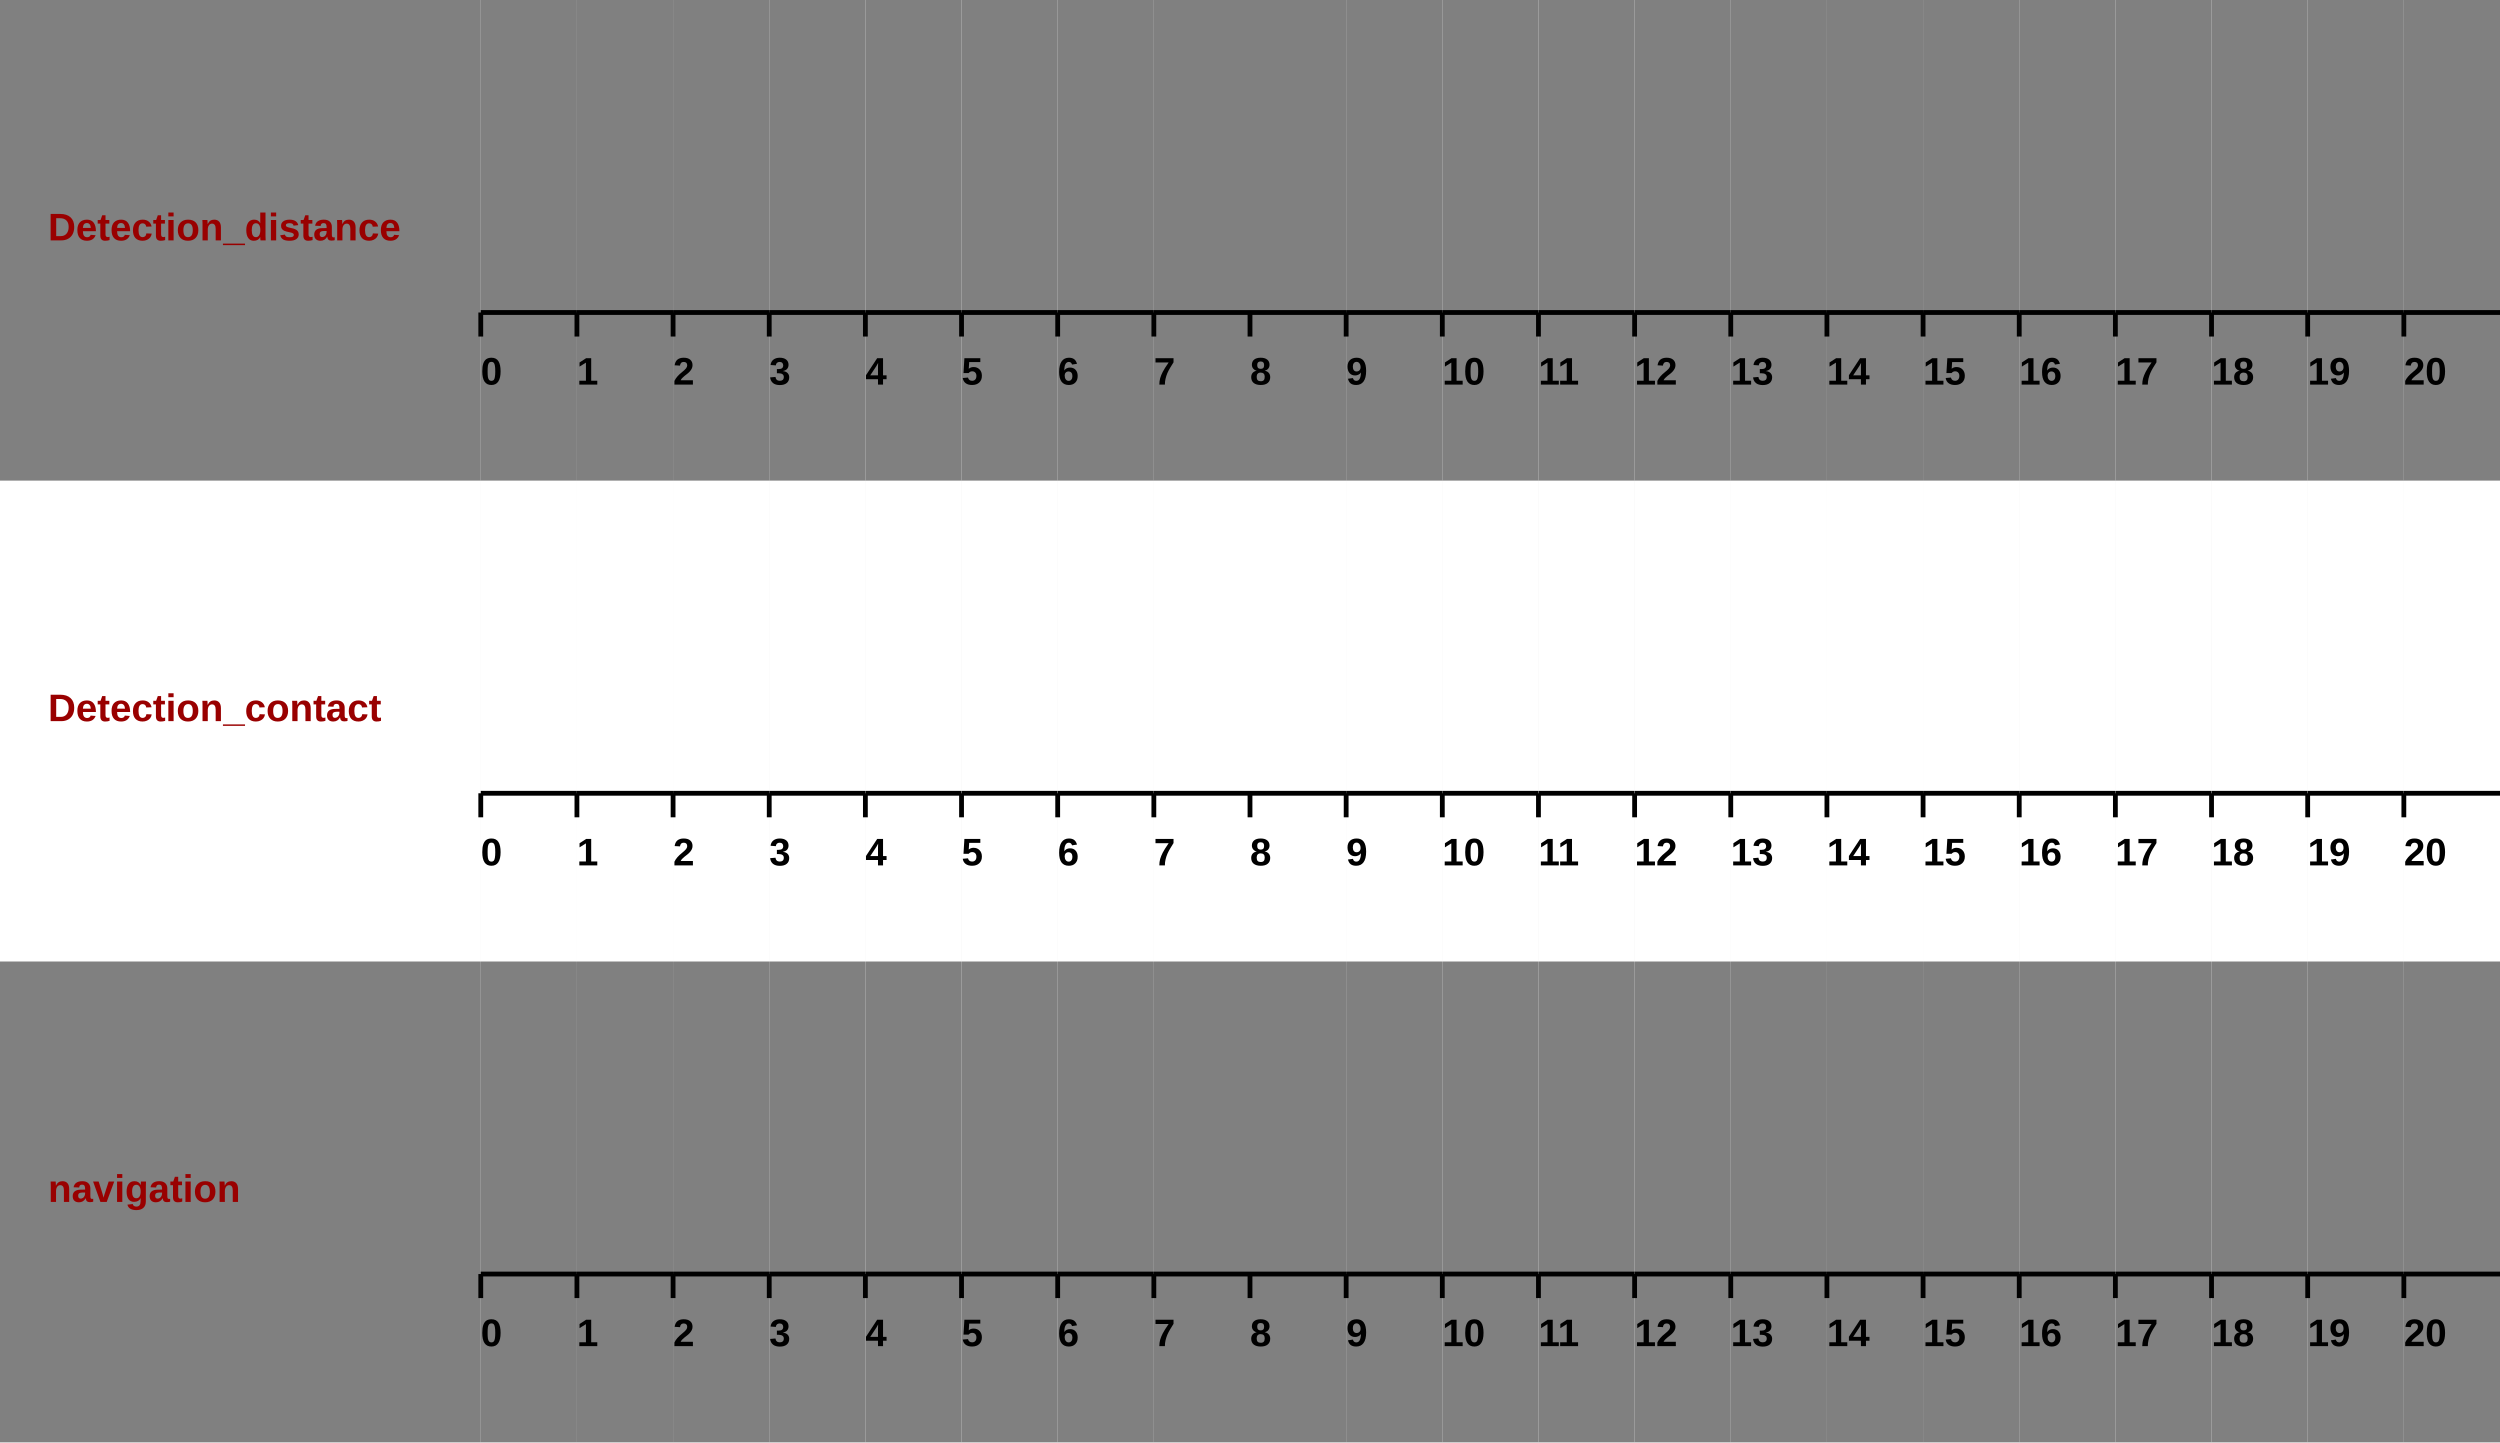
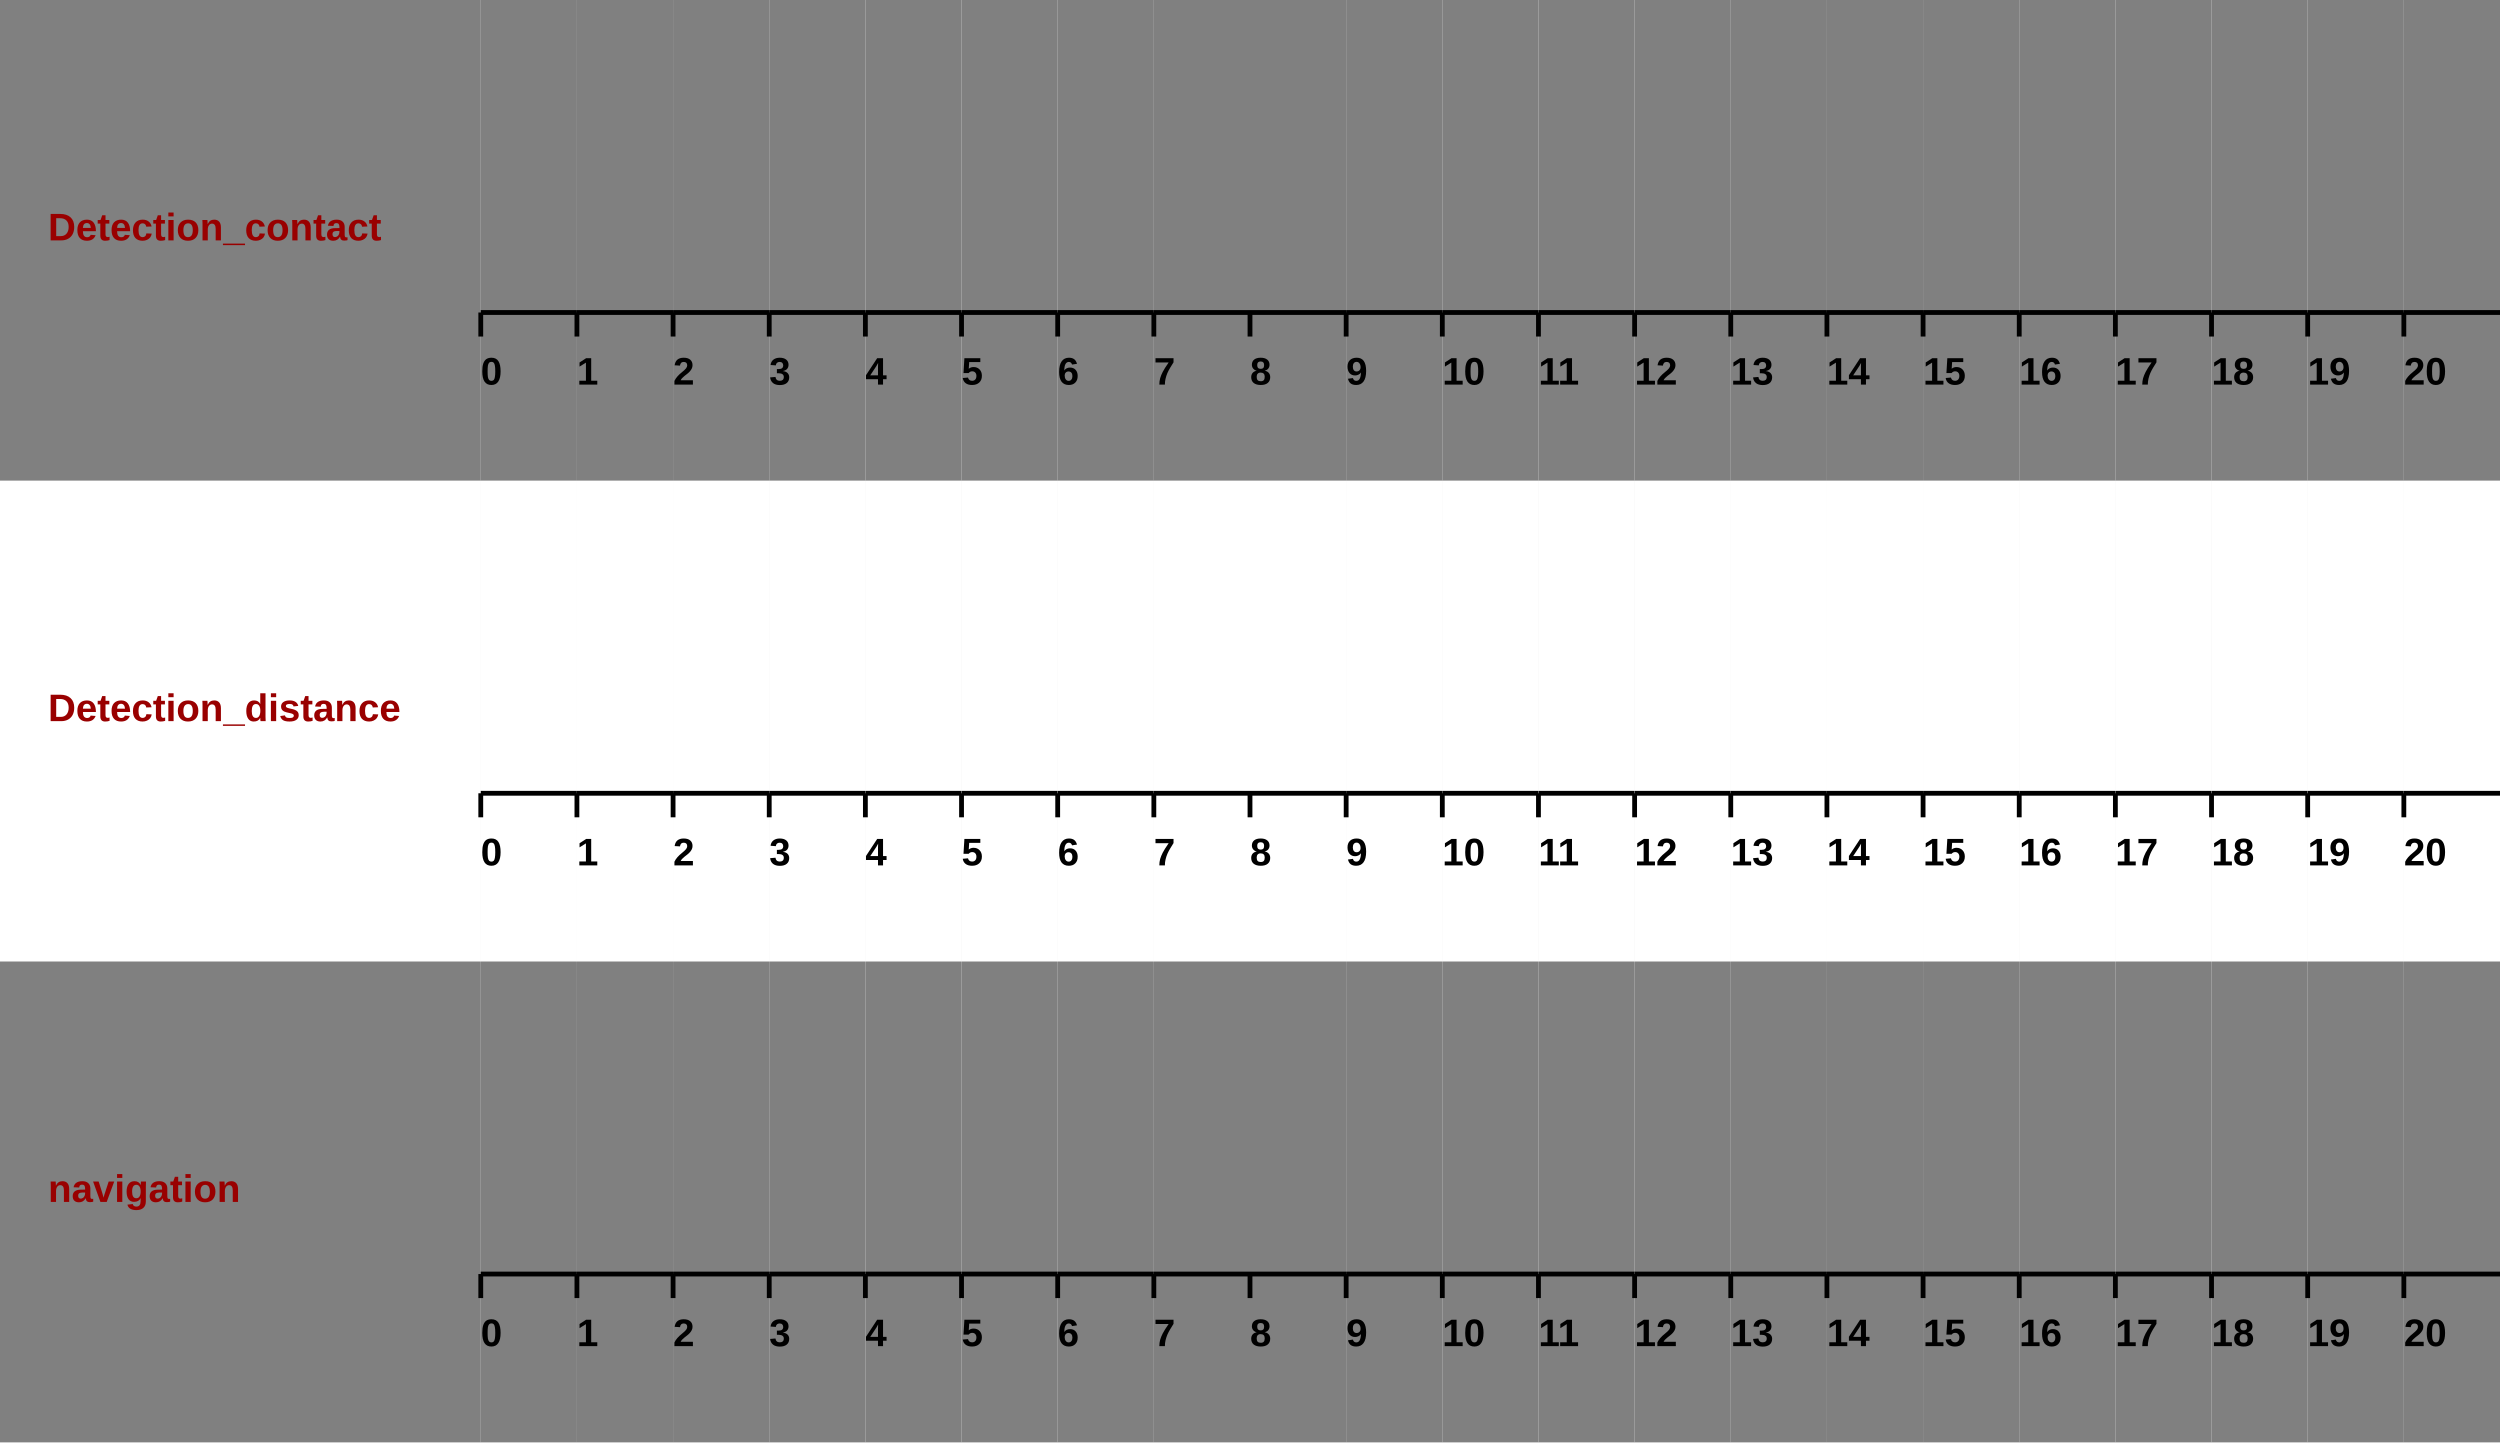
<svg xmlns="http://www.w3.org/2000/svg" baseProfile="tiny" height="100%" version="1.2" width="100%">
  <defs />
  <rect fill="grey" height="100" width="100" x="0" y="0" />
-   <text fill="#900" font-family="Arial" font-size="8px" font-weight="bold" stroke="none" x="10" y="50">Detection_distance</text>
+   <text fill="#900" font-family="Arial" font-size="8px" font-weight="bold" stroke="none" x="10" y="50">Detection_contact</text>
  <rect fill="white" height="100" width="100" x="0" y="100" />
-   <text fill="#900" font-family="Arial" font-size="8px" font-weight="bold" stroke="none" x="10" y="150">Detection_contact</text>
+   <text fill="#900" font-family="Arial" font-size="8px" font-weight="bold" stroke="none" x="10" y="150">Detection_distance</text>
  <rect fill="grey" height="100" width="100" x="0" y="200" />
  <text fill="#900" font-family="Arial" font-size="8px" font-weight="bold" stroke="none" x="10" y="250">navigation</text>
  <rect fill="grey" height="100" width="20" x="100" y="0" />
  <line stroke="black" x1="100" x2="120" y1="65" y2="65" />
  <line stroke="black" x1="100" x2="100" y1="65" y2="70" />
  <text fill="black" font-family="Arial" font-size="8px" font-weight="bold" stroke="none" x="100" y="80">0</text>
  <rect fill="white" height="100" width="20" x="100" y="100" />
  <line stroke="black" x1="100" x2="120" y1="165" y2="165" />
  <line stroke="black" x1="100" x2="100" y1="165" y2="170" />
  <text fill="black" font-family="Arial" font-size="8px" font-weight="bold" stroke="none" x="100" y="180">0</text>
  <rect fill="grey" height="100" width="20" x="100" y="200" />
  <line stroke="black" x1="100" x2="120" y1="265" y2="265" />
  <line stroke="black" x1="100" x2="100" y1="265" y2="270" />
  <text fill="black" font-family="Arial" font-size="8px" font-weight="bold" stroke="none" x="100" y="280">0</text>
  <rect fill="grey" height="100" width="20" x="120" y="0" />
  <line stroke="black" x1="120" x2="140" y1="65" y2="65" />
  <line stroke="black" x1="120" x2="120" y1="65" y2="70" />
  <text fill="black" font-family="Arial" font-size="8px" font-weight="bold" stroke="none" x="120" y="80">1</text>
  <rect fill="white" height="100" width="20" x="120" y="100" />
  <line stroke="black" x1="120" x2="140" y1="165" y2="165" />
  <line stroke="black" x1="120" x2="120" y1="165" y2="170" />
  <text fill="black" font-family="Arial" font-size="8px" font-weight="bold" stroke="none" x="120" y="180">1</text>
  <rect fill="grey" height="100" width="20" x="120" y="200" />
  <line stroke="black" x1="120" x2="140" y1="265" y2="265" />
  <line stroke="black" x1="120" x2="120" y1="265" y2="270" />
  <text fill="black" font-family="Arial" font-size="8px" font-weight="bold" stroke="none" x="120" y="280">1</text>
  <rect fill="grey" height="100" width="20" x="140" y="0" />
  <line stroke="black" x1="140" x2="160" y1="65" y2="65" />
  <line stroke="black" x1="140" x2="140" y1="65" y2="70" />
  <text fill="black" font-family="Arial" font-size="8px" font-weight="bold" stroke="none" x="140" y="80">2</text>
  <rect fill="white" height="100" width="20" x="140" y="100" />
  <line stroke="black" x1="140" x2="160" y1="165" y2="165" />
  <line stroke="black" x1="140" x2="140" y1="165" y2="170" />
  <text fill="black" font-family="Arial" font-size="8px" font-weight="bold" stroke="none" x="140" y="180">2</text>
  <rect fill="grey" height="100" width="20" x="140" y="200" />
  <line stroke="black" x1="140" x2="160" y1="265" y2="265" />
  <line stroke="black" x1="140" x2="140" y1="265" y2="270" />
  <text fill="black" font-family="Arial" font-size="8px" font-weight="bold" stroke="none" x="140" y="280">2</text>
  <rect fill="grey" height="100" width="20" x="160" y="0" />
  <line stroke="black" x1="160" x2="180" y1="65" y2="65" />
  <line stroke="black" x1="160" x2="160" y1="65" y2="70" />
  <text fill="black" font-family="Arial" font-size="8px" font-weight="bold" stroke="none" x="160" y="80">3</text>
  <rect fill="white" height="100" width="20" x="160" y="100" />
  <line stroke="black" x1="160" x2="180" y1="165" y2="165" />
  <line stroke="black" x1="160" x2="160" y1="165" y2="170" />
  <text fill="black" font-family="Arial" font-size="8px" font-weight="bold" stroke="none" x="160" y="180">3</text>
  <rect fill="grey" height="100" width="20" x="160" y="200" />
  <line stroke="black" x1="160" x2="180" y1="265" y2="265" />
  <line stroke="black" x1="160" x2="160" y1="265" y2="270" />
  <text fill="black" font-family="Arial" font-size="8px" font-weight="bold" stroke="none" x="160" y="280">3</text>
  <rect fill="grey" height="100" width="20" x="180" y="0" />
  <line stroke="black" x1="180" x2="200" y1="65" y2="65" />
  <line stroke="black" x1="180" x2="180" y1="65" y2="70" />
  <text fill="black" font-family="Arial" font-size="8px" font-weight="bold" stroke="none" x="180" y="80">4</text>
  <rect fill="white" height="100" width="20" x="180" y="100" />
  <line stroke="black" x1="180" x2="200" y1="165" y2="165" />
  <line stroke="black" x1="180" x2="180" y1="165" y2="170" />
  <text fill="black" font-family="Arial" font-size="8px" font-weight="bold" stroke="none" x="180" y="180">4</text>
  <rect fill="grey" height="100" width="20" x="180" y="200" />
  <line stroke="black" x1="180" x2="200" y1="265" y2="265" />
  <line stroke="black" x1="180" x2="180" y1="265" y2="270" />
  <text fill="black" font-family="Arial" font-size="8px" font-weight="bold" stroke="none" x="180" y="280">4</text>
  <rect fill="grey" height="100" width="20" x="200" y="0" />
  <line stroke="black" x1="200" x2="220" y1="65" y2="65" />
  <line stroke="black" x1="200" x2="200" y1="65" y2="70" />
  <text fill="black" font-family="Arial" font-size="8px" font-weight="bold" stroke="none" x="200" y="80">5</text>
  <rect fill="white" height="100" width="20" x="200" y="100" />
  <line stroke="black" x1="200" x2="220" y1="165" y2="165" />
  <line stroke="black" x1="200" x2="200" y1="165" y2="170" />
  <text fill="black" font-family="Arial" font-size="8px" font-weight="bold" stroke="none" x="200" y="180">5</text>
  <rect fill="grey" height="100" width="20" x="200" y="200" />
  <line stroke="black" x1="200" x2="220" y1="265" y2="265" />
  <line stroke="black" x1="200" x2="200" y1="265" y2="270" />
  <text fill="black" font-family="Arial" font-size="8px" font-weight="bold" stroke="none" x="200" y="280">5</text>
  <rect fill="grey" height="100" width="20" x="220" y="0" />
  <line stroke="black" x1="220" x2="240" y1="65" y2="65" />
  <line stroke="black" x1="220" x2="220" y1="65" y2="70" />
  <text fill="black" font-family="Arial" font-size="8px" font-weight="bold" stroke="none" x="220" y="80">6</text>
  <rect fill="white" height="100" width="20" x="220" y="100" />
  <line stroke="black" x1="220" x2="240" y1="165" y2="165" />
  <line stroke="black" x1="220" x2="220" y1="165" y2="170" />
  <text fill="black" font-family="Arial" font-size="8px" font-weight="bold" stroke="none" x="220" y="180">6</text>
  <rect fill="grey" height="100" width="20" x="220" y="200" />
  <line stroke="black" x1="220" x2="240" y1="265" y2="265" />
  <line stroke="black" x1="220" x2="220" y1="265" y2="270" />
  <text fill="black" font-family="Arial" font-size="8px" font-weight="bold" stroke="none" x="220" y="280">6</text>
  <rect fill="grey" height="100" width="20" x="240" y="0" />
  <line stroke="black" x1="240" x2="260" y1="65" y2="65" />
  <line stroke="black" x1="240" x2="240" y1="65" y2="70" />
  <text fill="black" font-family="Arial" font-size="8px" font-weight="bold" stroke="none" x="240" y="80">7</text>
  <rect fill="white" height="100" width="20" x="240" y="100" />
  <line stroke="black" x1="240" x2="260" y1="165" y2="165" />
  <line stroke="black" x1="240" x2="240" y1="165" y2="170" />
  <text fill="black" font-family="Arial" font-size="8px" font-weight="bold" stroke="none" x="240" y="180">7</text>
  <rect fill="grey" height="100" width="20" x="240" y="200" />
  <line stroke="black" x1="240" x2="260" y1="265" y2="265" />
  <line stroke="black" x1="240" x2="240" y1="265" y2="270" />
  <text fill="black" font-family="Arial" font-size="8px" font-weight="bold" stroke="none" x="240" y="280">7</text>
  <rect fill="grey" height="100" width="20" x="260" y="0" />
  <line stroke="black" x1="260" x2="280" y1="65" y2="65" />
  <line stroke="black" x1="260" x2="260" y1="65" y2="70" />
  <text fill="black" font-family="Arial" font-size="8px" font-weight="bold" stroke="none" x="260" y="80">8</text>
  <rect fill="white" height="100" width="20" x="260" y="100" />
  <line stroke="black" x1="260" x2="280" y1="165" y2="165" />
  <line stroke="black" x1="260" x2="260" y1="165" y2="170" />
  <text fill="black" font-family="Arial" font-size="8px" font-weight="bold" stroke="none" x="260" y="180">8</text>
  <rect fill="grey" height="100" width="20" x="260" y="200" />
  <line stroke="black" x1="260" x2="280" y1="265" y2="265" />
  <line stroke="black" x1="260" x2="260" y1="265" y2="270" />
  <text fill="black" font-family="Arial" font-size="8px" font-weight="bold" stroke="none" x="260" y="280">8</text>
  <rect fill="grey" height="100" width="20" x="280" y="0" />
  <line stroke="black" x1="280" x2="300" y1="65" y2="65" />
  <line stroke="black" x1="280" x2="280" y1="65" y2="70" />
  <text fill="black" font-family="Arial" font-size="8px" font-weight="bold" stroke="none" x="280" y="80">9</text>
  <rect fill="white" height="100" width="20" x="280" y="100" />
  <line stroke="black" x1="280" x2="300" y1="165" y2="165" />
  <line stroke="black" x1="280" x2="280" y1="165" y2="170" />
  <text fill="black" font-family="Arial" font-size="8px" font-weight="bold" stroke="none" x="280" y="180">9</text>
  <rect fill="grey" height="100" width="20" x="280" y="200" />
  <line stroke="black" x1="280" x2="300" y1="265" y2="265" />
  <line stroke="black" x1="280" x2="280" y1="265" y2="270" />
  <text fill="black" font-family="Arial" font-size="8px" font-weight="bold" stroke="none" x="280" y="280">9</text>
  <rect fill="grey" height="100" width="20" x="300" y="0" />
  <line stroke="black" x1="300" x2="320" y1="65" y2="65" />
  <line stroke="black" x1="300" x2="300" y1="65" y2="70" />
  <text fill="black" font-family="Arial" font-size="8px" font-weight="bold" stroke="none" x="300" y="80">10</text>
  <rect fill="white" height="100" width="20" x="300" y="100" />
  <line stroke="black" x1="300" x2="320" y1="165" y2="165" />
  <line stroke="black" x1="300" x2="300" y1="165" y2="170" />
  <text fill="black" font-family="Arial" font-size="8px" font-weight="bold" stroke="none" x="300" y="180">10</text>
  <rect fill="grey" height="100" width="20" x="300" y="200" />
  <line stroke="black" x1="300" x2="320" y1="265" y2="265" />
  <line stroke="black" x1="300" x2="300" y1="265" y2="270" />
  <text fill="black" font-family="Arial" font-size="8px" font-weight="bold" stroke="none" x="300" y="280">10</text>
  <rect fill="grey" height="100" width="20" x="320" y="0" />
  <line stroke="black" x1="320" x2="340" y1="65" y2="65" />
  <line stroke="black" x1="320" x2="320" y1="65" y2="70" />
  <text fill="black" font-family="Arial" font-size="8px" font-weight="bold" stroke="none" x="320" y="80">11</text>
  <rect fill="white" height="100" width="20" x="320" y="100" />
  <line stroke="black" x1="320" x2="340" y1="165" y2="165" />
  <line stroke="black" x1="320" x2="320" y1="165" y2="170" />
  <text fill="black" font-family="Arial" font-size="8px" font-weight="bold" stroke="none" x="320" y="180">11</text>
  <rect fill="grey" height="100" width="20" x="320" y="200" />
  <line stroke="black" x1="320" x2="340" y1="265" y2="265" />
  <line stroke="black" x1="320" x2="320" y1="265" y2="270" />
  <text fill="black" font-family="Arial" font-size="8px" font-weight="bold" stroke="none" x="320" y="280">11</text>
  <rect fill="grey" height="100" width="20" x="340" y="0" />
  <line stroke="black" x1="340" x2="360" y1="65" y2="65" />
  <line stroke="black" x1="340" x2="340" y1="65" y2="70" />
  <text fill="black" font-family="Arial" font-size="8px" font-weight="bold" stroke="none" x="340" y="80">12</text>
  <rect fill="white" height="100" width="20" x="340" y="100" />
  <line stroke="black" x1="340" x2="360" y1="165" y2="165" />
  <line stroke="black" x1="340" x2="340" y1="165" y2="170" />
  <text fill="black" font-family="Arial" font-size="8px" font-weight="bold" stroke="none" x="340" y="180">12</text>
  <rect fill="grey" height="100" width="20" x="340" y="200" />
  <line stroke="black" x1="340" x2="360" y1="265" y2="265" />
  <line stroke="black" x1="340" x2="340" y1="265" y2="270" />
  <text fill="black" font-family="Arial" font-size="8px" font-weight="bold" stroke="none" x="340" y="280">12</text>
  <rect fill="grey" height="100" width="20" x="360" y="0" />
  <line stroke="black" x1="360" x2="380" y1="65" y2="65" />
  <line stroke="black" x1="360" x2="360" y1="65" y2="70" />
  <text fill="black" font-family="Arial" font-size="8px" font-weight="bold" stroke="none" x="360" y="80">13</text>
  <rect fill="white" height="100" width="20" x="360" y="100" />
  <line stroke="black" x1="360" x2="380" y1="165" y2="165" />
  <line stroke="black" x1="360" x2="360" y1="165" y2="170" />
  <text fill="black" font-family="Arial" font-size="8px" font-weight="bold" stroke="none" x="360" y="180">13</text>
  <rect fill="grey" height="100" width="20" x="360" y="200" />
  <line stroke="black" x1="360" x2="380" y1="265" y2="265" />
  <line stroke="black" x1="360" x2="360" y1="265" y2="270" />
  <text fill="black" font-family="Arial" font-size="8px" font-weight="bold" stroke="none" x="360" y="280">13</text>
  <rect fill="grey" height="100" width="20" x="380" y="0" />
  <line stroke="black" x1="380" x2="400" y1="65" y2="65" />
  <line stroke="black" x1="380" x2="380" y1="65" y2="70" />
  <text fill="black" font-family="Arial" font-size="8px" font-weight="bold" stroke="none" x="380" y="80">14</text>
  <rect fill="white" height="100" width="20" x="380" y="100" />
  <line stroke="black" x1="380" x2="400" y1="165" y2="165" />
  <line stroke="black" x1="380" x2="380" y1="165" y2="170" />
  <text fill="black" font-family="Arial" font-size="8px" font-weight="bold" stroke="none" x="380" y="180">14</text>
  <rect fill="grey" height="100" width="20" x="380" y="200" />
  <line stroke="black" x1="380" x2="400" y1="265" y2="265" />
  <line stroke="black" x1="380" x2="380" y1="265" y2="270" />
  <text fill="black" font-family="Arial" font-size="8px" font-weight="bold" stroke="none" x="380" y="280">14</text>
  <rect fill="grey" height="100" width="20" x="400" y="0" />
  <line stroke="black" x1="400" x2="420" y1="65" y2="65" />
  <line stroke="black" x1="400" x2="400" y1="65" y2="70" />
  <text fill="black" font-family="Arial" font-size="8px" font-weight="bold" stroke="none" x="400" y="80">15</text>
  <rect fill="white" height="100" width="20" x="400" y="100" />
  <line stroke="black" x1="400" x2="420" y1="165" y2="165" />
  <line stroke="black" x1="400" x2="400" y1="165" y2="170" />
  <text fill="black" font-family="Arial" font-size="8px" font-weight="bold" stroke="none" x="400" y="180">15</text>
  <rect fill="grey" height="100" width="20" x="400" y="200" />
  <line stroke="black" x1="400" x2="420" y1="265" y2="265" />
  <line stroke="black" x1="400" x2="400" y1="265" y2="270" />
  <text fill="black" font-family="Arial" font-size="8px" font-weight="bold" stroke="none" x="400" y="280">15</text>
  <rect fill="grey" height="100" width="20" x="420" y="0" />
  <line stroke="black" x1="420" x2="440" y1="65" y2="65" />
  <line stroke="black" x1="420" x2="420" y1="65" y2="70" />
  <text fill="black" font-family="Arial" font-size="8px" font-weight="bold" stroke="none" x="420" y="80">16</text>
  <rect fill="white" height="100" width="20" x="420" y="100" />
  <line stroke="black" x1="420" x2="440" y1="165" y2="165" />
  <line stroke="black" x1="420" x2="420" y1="165" y2="170" />
  <text fill="black" font-family="Arial" font-size="8px" font-weight="bold" stroke="none" x="420" y="180">16</text>
  <rect fill="grey" height="100" width="20" x="420" y="200" />
  <line stroke="black" x1="420" x2="440" y1="265" y2="265" />
  <line stroke="black" x1="420" x2="420" y1="265" y2="270" />
  <text fill="black" font-family="Arial" font-size="8px" font-weight="bold" stroke="none" x="420" y="280">16</text>
  <rect fill="grey" height="100" width="20" x="440" y="0" />
  <line stroke="black" x1="440" x2="460" y1="65" y2="65" />
  <line stroke="black" x1="440" x2="440" y1="65" y2="70" />
  <text fill="black" font-family="Arial" font-size="8px" font-weight="bold" stroke="none" x="440" y="80">17</text>
  <rect fill="white" height="100" width="20" x="440" y="100" />
  <line stroke="black" x1="440" x2="460" y1="165" y2="165" />
  <line stroke="black" x1="440" x2="440" y1="165" y2="170" />
  <text fill="black" font-family="Arial" font-size="8px" font-weight="bold" stroke="none" x="440" y="180">17</text>
  <rect fill="grey" height="100" width="20" x="440" y="200" />
  <line stroke="black" x1="440" x2="460" y1="265" y2="265" />
  <line stroke="black" x1="440" x2="440" y1="265" y2="270" />
  <text fill="black" font-family="Arial" font-size="8px" font-weight="bold" stroke="none" x="440" y="280">17</text>
  <rect fill="grey" height="100" width="20" x="460" y="0" />
  <line stroke="black" x1="460" x2="480" y1="65" y2="65" />
  <line stroke="black" x1="460" x2="460" y1="65" y2="70" />
  <text fill="black" font-family="Arial" font-size="8px" font-weight="bold" stroke="none" x="460" y="80">18</text>
  <rect fill="white" height="100" width="20" x="460" y="100" />
  <line stroke="black" x1="460" x2="480" y1="165" y2="165" />
  <line stroke="black" x1="460" x2="460" y1="165" y2="170" />
  <text fill="black" font-family="Arial" font-size="8px" font-weight="bold" stroke="none" x="460" y="180">18</text>
  <rect fill="grey" height="100" width="20" x="460" y="200" />
  <line stroke="black" x1="460" x2="480" y1="265" y2="265" />
  <line stroke="black" x1="460" x2="460" y1="265" y2="270" />
  <text fill="black" font-family="Arial" font-size="8px" font-weight="bold" stroke="none" x="460" y="280">18</text>
  <rect fill="grey" height="100" width="20" x="480" y="0" />
  <line stroke="black" x1="480" x2="500" y1="65" y2="65" />
  <line stroke="black" x1="480" x2="480" y1="65" y2="70" />
  <text fill="black" font-family="Arial" font-size="8px" font-weight="bold" stroke="none" x="480" y="80">19</text>
  <rect fill="white" height="100" width="20" x="480" y="100" />
  <line stroke="black" x1="480" x2="500" y1="165" y2="165" />
  <line stroke="black" x1="480" x2="480" y1="165" y2="170" />
  <text fill="black" font-family="Arial" font-size="8px" font-weight="bold" stroke="none" x="480" y="180">19</text>
  <rect fill="grey" height="100" width="20" x="480" y="200" />
  <line stroke="black" x1="480" x2="500" y1="265" y2="265" />
  <line stroke="black" x1="480" x2="480" y1="265" y2="270" />
  <text fill="black" font-family="Arial" font-size="8px" font-weight="bold" stroke="none" x="480" y="280">19</text>
  <rect fill="grey" height="100" width="20" x="500" y="0" />
  <line stroke="black" x1="500" x2="520" y1="65" y2="65" />
  <line stroke="black" x1="500" x2="500" y1="65" y2="70" />
  <text fill="black" font-family="Arial" font-size="8px" font-weight="bold" stroke="none" x="500" y="80">20</text>
  <rect fill="white" height="100" width="20" x="500" y="100" />
  <line stroke="black" x1="500" x2="520" y1="165" y2="165" />
  <line stroke="black" x1="500" x2="500" y1="165" y2="170" />
  <text fill="black" font-family="Arial" font-size="8px" font-weight="bold" stroke="none" x="500" y="180">20</text>
  <rect fill="grey" height="100" width="20" x="500" y="200" />
  <line stroke="black" x1="500" x2="520" y1="265" y2="265" />
  <line stroke="black" x1="500" x2="500" y1="265" y2="270" />
  <text fill="black" font-family="Arial" font-size="8px" font-weight="bold" stroke="none" x="500" y="280">20</text>
</svg>
